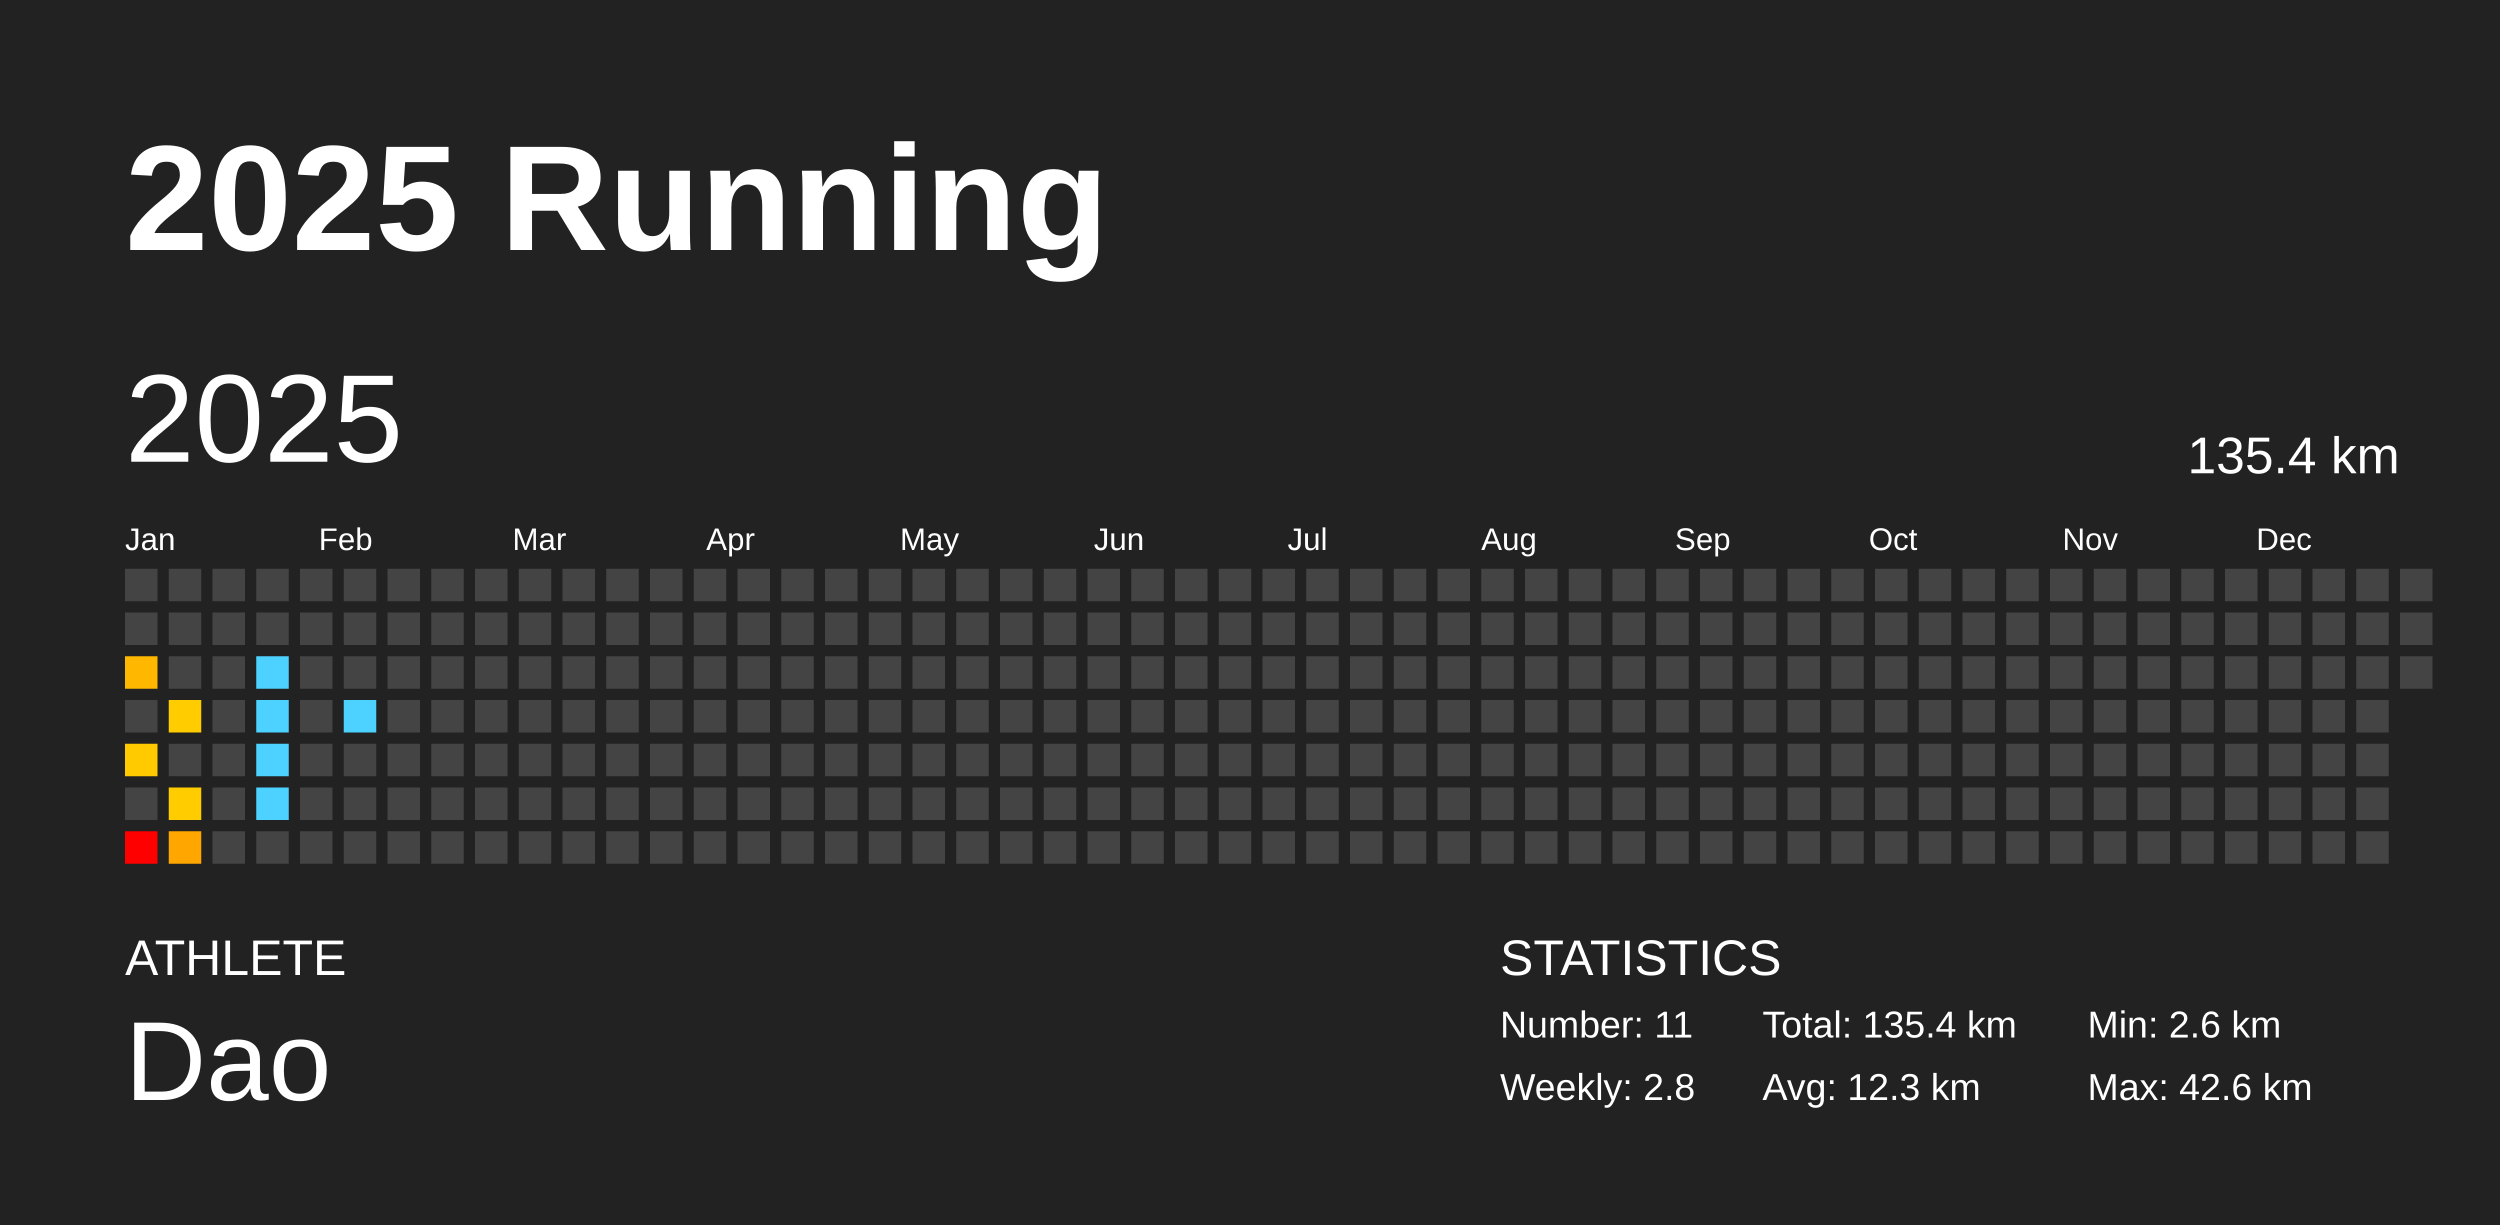
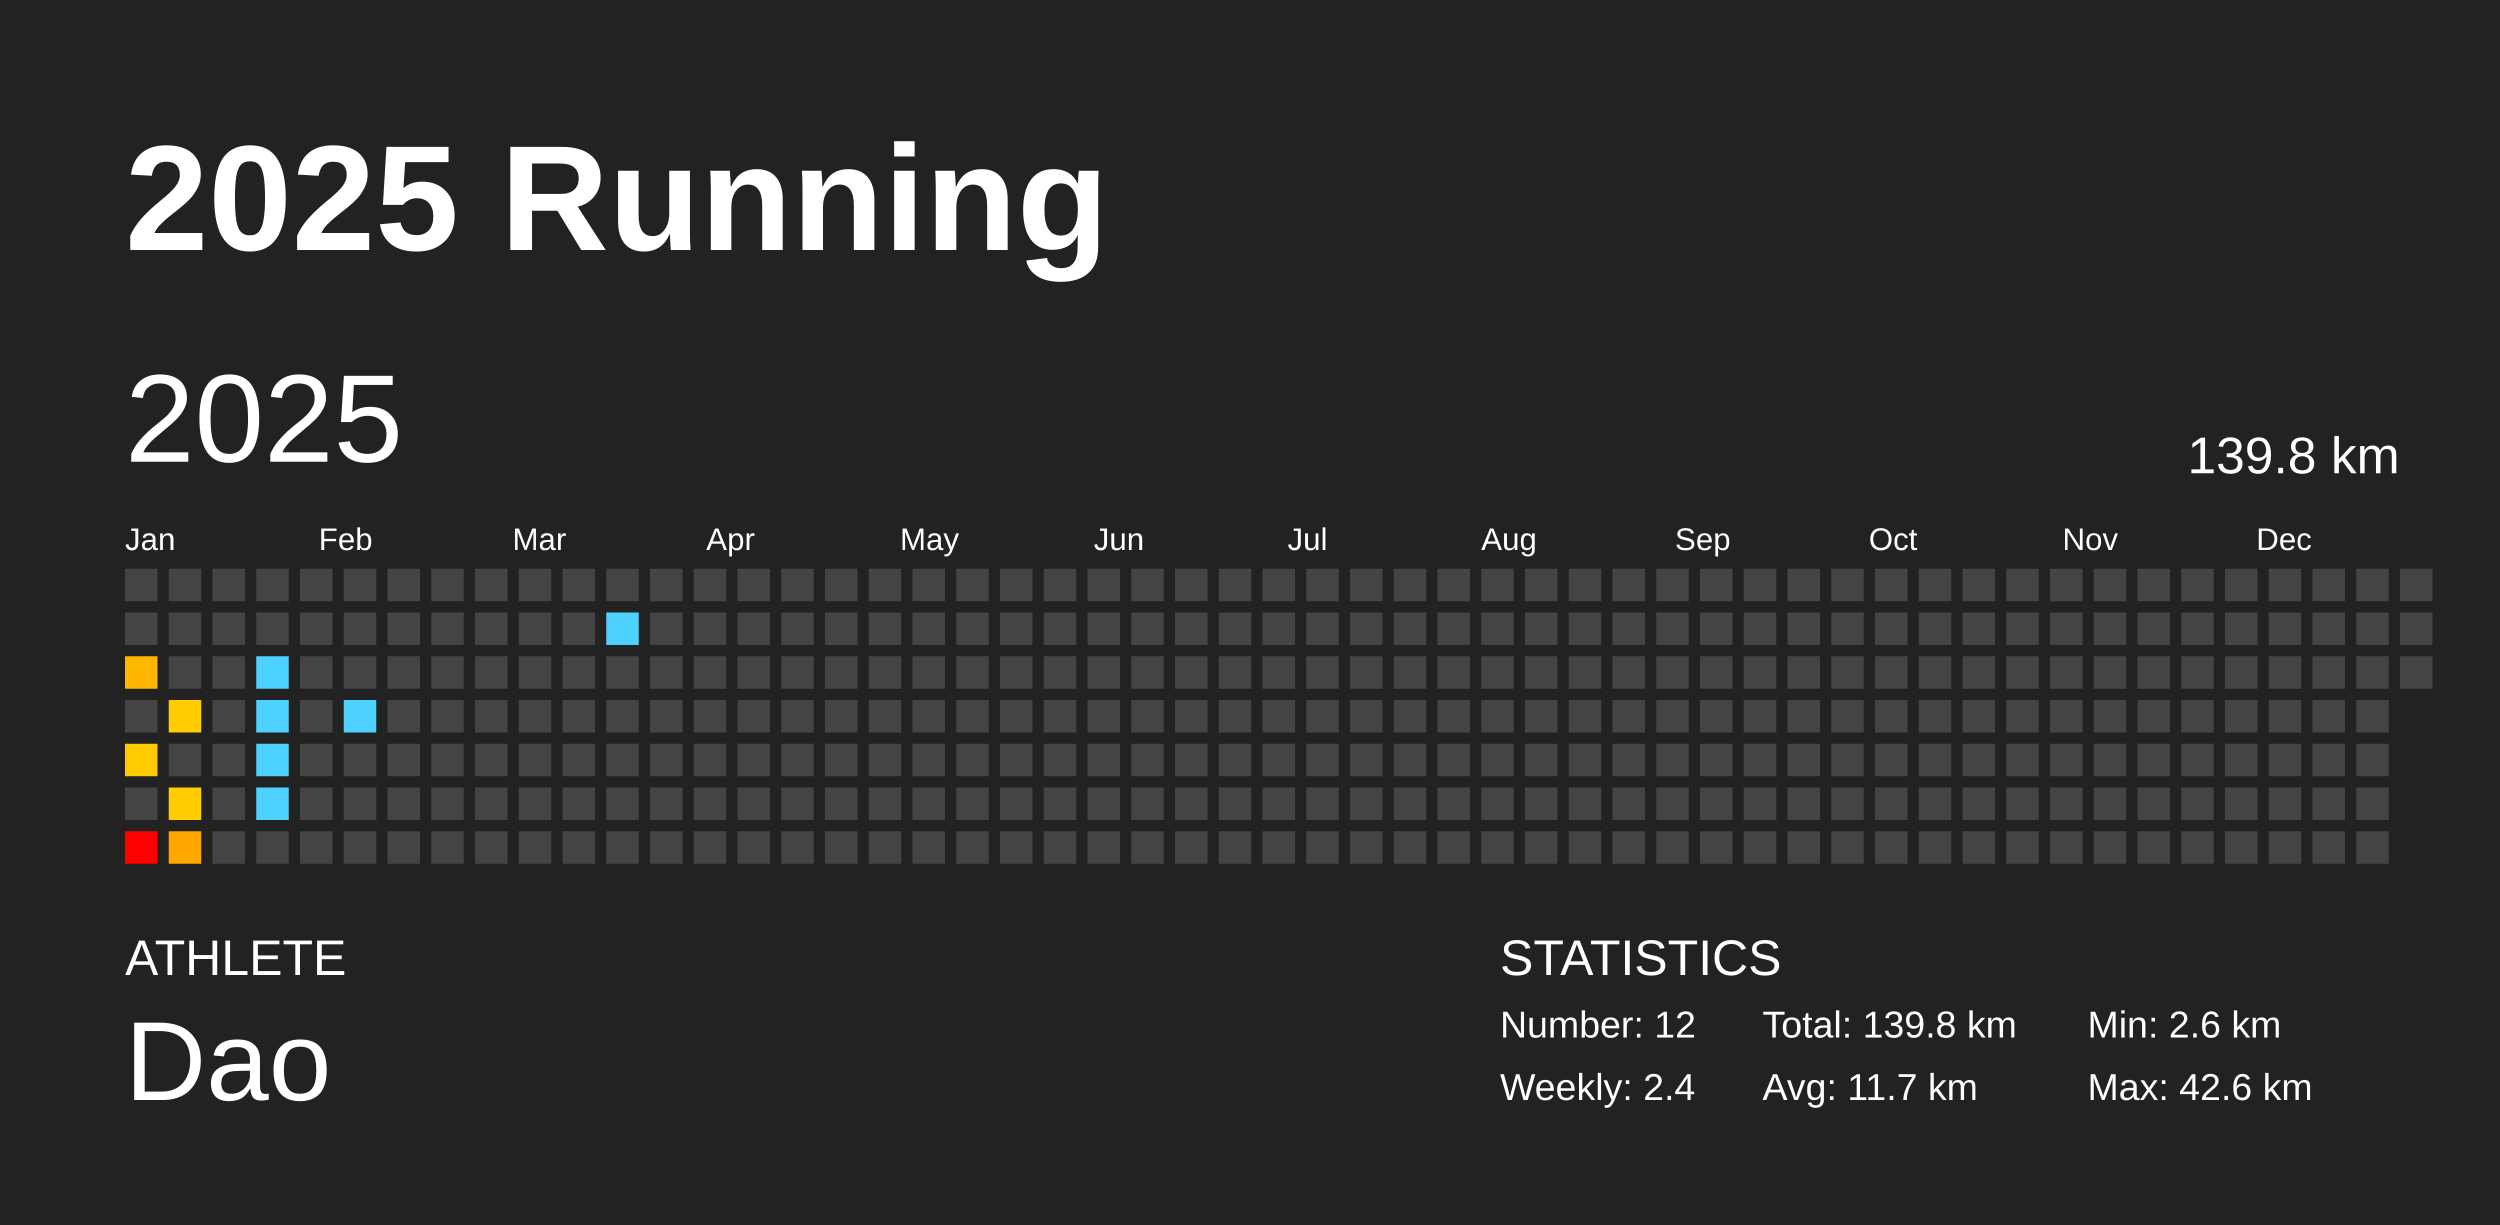
<svg xmlns="http://www.w3.org/2000/svg" baseProfile="full" height="98mm" version="1.1" viewBox="0,0,200,98" width="200mm">
  <defs />
  <rect fill="#222222" height="98" width="200" x="0" y="0" />
  <text fill="#FFFFFF" style="font-size:12px; font-family:Arial; font-weight:bold;" x="10" y="20">2025 Running</text>
  <text fill="#FFFFFF" style="font-size:4px; font-family:Arial" x="10" y="78">ATHLETE</text>
  <text fill="#FFFFFF" style="font-size:9px; font-family:Arial" x="10" y="88">Dao</text>
  <text fill="#FFFFFF" style="font-size:4px; font-family:Arial" x="120" y="78">STATISTICS</text>
-   <text fill="#FFFFFF" style="font-size:3px; font-family:Arial" x="120" y="83">Number: 11</text>
-   <text fill="#FFFFFF" style="font-size:3px; font-family:Arial" x="120" y="88">Weekly: 2.8</text>
-   <text fill="#FFFFFF" style="font-size:3px; font-family:Arial" x="141" y="83">Total: 135.4 km</text>
-   <text fill="#FFFFFF" style="font-size:3px; font-family:Arial" x="141" y="88">Avg: 12.3 km</text>
+   <text fill="#FFFFFF" style="font-size:3px; font-family:Arial" x="120" y="83">Number: 12</text>
+   <text fill="#FFFFFF" style="font-size:3px; font-family:Arial" x="120" y="88">Weekly: 2.4</text>
+   <text fill="#FFFFFF" style="font-size:3px; font-family:Arial" x="141" y="83">Total: 139.8 km</text>
+   <text fill="#FFFFFF" style="font-size:3px; font-family:Arial" x="141" y="88">Avg: 11.7 km</text>
  <text fill="#FFFFFF" style="font-size:3px; font-family:Arial" x="167" y="83">Min: 2.6 km</text>
  <text fill="#FFFFFF" style="font-size:3px; font-family:Arial" x="167" y="88">Max: 42.6 km</text>
  <text dominant-baseline="hanging" fill="#FFFFFF" style="font-size:10.0px; font-family:Arial;" x="10" y="30">2025</text>
-   <text dominant-baseline="hanging" fill="#FFFFFF" style="font-size:4.125px; font-family:Arial;" x="175" y="35">135.4 km</text>
+   <text dominant-baseline="hanging" fill="#FFFFFF" style="font-size:4.125px; font-family:Arial;" x="175" y="35">139.8 km</text>
  <text fill="#FFFFFF" style="font-size:2.5px; font-family:Arial" x="10.0" y="44">Jan</text>
  <text fill="#FFFFFF" style="font-size:2.5px; font-family:Arial" x="25.5" y="44">Feb</text>
  <text fill="#FFFFFF" style="font-size:2.5px; font-family:Arial" x="41.0" y="44">Mar</text>
  <text fill="#FFFFFF" style="font-size:2.5px; font-family:Arial" x="56.5" y="44">Apr</text>
  <text fill="#FFFFFF" style="font-size:2.5px; font-family:Arial" x="72.0" y="44">May</text>
  <text fill="#FFFFFF" style="font-size:2.5px; font-family:Arial" x="87.5" y="44">Jun</text>
  <text fill="#FFFFFF" style="font-size:2.5px; font-family:Arial" x="103.0" y="44">Jul</text>
  <text fill="#FFFFFF" style="font-size:2.5px; font-family:Arial" x="118.5" y="44">Aug</text>
  <text fill="#FFFFFF" style="font-size:2.5px; font-family:Arial" x="134.0" y="44">Sep</text>
  <text fill="#FFFFFF" style="font-size:2.5px; font-family:Arial" x="149.5" y="44">Oct</text>
  <text fill="#FFFFFF" style="font-size:2.5px; font-family:Arial" x="165.0" y="44">Nov</text>
  <text fill="#FFFFFF" style="font-size:2.5px; font-family:Arial" x="180.5" y="44">Dec</text>
  <rect fill="#444444" height="2.6" width="2.6" x="10.0" y="45.5" />
  <rect fill="#444444" height="2.6" width="2.6" x="10.0" y="49.0" />
  <rect fill="#ffb700" height="2.6" width="2.6" x="10.0" y="52.5" />
  <rect fill="#444444" height="2.6" width="2.6" x="10.0" y="56.0" />
  <rect fill="#ffcb00" height="2.6" width="2.6" x="10.0" y="59.5" />
  <rect fill="#444444" height="2.6" width="2.6" x="10.0" y="63.0" />
  <rect fill="red" height="2.6" width="2.6" x="10.0" y="66.5" />
  <rect fill="#444444" height="2.6" width="2.6" x="13.5" y="45.5" />
  <rect fill="#444444" height="2.6" width="2.6" x="13.5" y="49.0" />
  <rect fill="#444444" height="2.6" width="2.6" x="13.5" y="52.5" />
  <rect fill="#ffcc00" height="2.6" width="2.6" x="13.5" y="56.0" />
  <rect fill="#444444" height="2.6" width="2.6" x="13.5" y="59.5" />
  <rect fill="#ffcc00" height="2.6" width="2.6" x="13.5" y="63.0" />
  <rect fill="#ffa600" height="2.6" width="2.6" x="13.5" y="66.5" />
  <rect fill="#444444" height="2.6" width="2.6" x="17.0" y="45.5" />
  <rect fill="#444444" height="2.6" width="2.6" x="17.0" y="49.0" />
  <rect fill="#444444" height="2.6" width="2.6" x="17.0" y="52.5" />
  <rect fill="#444444" height="2.6" width="2.6" x="17.0" y="56.0" />
  <rect fill="#444444" height="2.6" width="2.6" x="17.0" y="59.5" />
  <rect fill="#444444" height="2.6" width="2.6" x="17.0" y="63.0" />
  <rect fill="#444444" height="2.6" width="2.6" x="17.0" y="66.5" />
  <rect fill="#444444" height="2.6" width="2.6" x="20.5" y="45.5" />
  <rect fill="#444444" height="2.6" width="2.6" x="20.5" y="49.0" />
  <rect fill="#4dd2ff" height="2.6" width="2.6" x="20.5" y="52.5" />
  <rect fill="#4dd2ff" height="2.6" width="2.6" x="20.5" y="56.0" />
  <rect fill="#4dd2ff" height="2.6" width="2.6" x="20.5" y="59.5" />
  <rect fill="#4dd2ff" height="2.6" width="2.6" x="20.5" y="63.0" />
  <rect fill="#444444" height="2.6" width="2.6" x="20.5" y="66.5" />
  <rect fill="#444444" height="2.6" width="2.6" x="24.0" y="45.5" />
  <rect fill="#444444" height="2.6" width="2.6" x="24.0" y="49.0" />
  <rect fill="#444444" height="2.6" width="2.6" x="24.0" y="52.5" />
  <rect fill="#444444" height="2.6" width="2.6" x="24.0" y="56.0" />
  <rect fill="#444444" height="2.6" width="2.6" x="24.0" y="59.5" />
  <rect fill="#444444" height="2.6" width="2.6" x="24.0" y="63.0" />
  <rect fill="#444444" height="2.6" width="2.6" x="24.0" y="66.5" />
  <rect fill="#444444" height="2.6" width="2.6" x="27.5" y="45.5" />
  <rect fill="#444444" height="2.6" width="2.6" x="27.5" y="49.0" />
  <rect fill="#444444" height="2.6" width="2.6" x="27.5" y="52.5" />
  <rect fill="#4dd2ff" height="2.6" width="2.6" x="27.5" y="56.0" />
  <rect fill="#444444" height="2.6" width="2.6" x="27.5" y="59.5" />
  <rect fill="#444444" height="2.6" width="2.6" x="27.5" y="63.0" />
  <rect fill="#444444" height="2.6" width="2.6" x="27.5" y="66.5" />
  <rect fill="#444444" height="2.6" width="2.6" x="31.0" y="45.5" />
  <rect fill="#444444" height="2.6" width="2.6" x="31.0" y="49.0" />
  <rect fill="#444444" height="2.6" width="2.6" x="31.0" y="52.5" />
  <rect fill="#444444" height="2.6" width="2.6" x="31.0" y="56.0" />
  <rect fill="#444444" height="2.6" width="2.6" x="31.0" y="59.5" />
  <rect fill="#444444" height="2.6" width="2.6" x="31.0" y="63.0" />
  <rect fill="#444444" height="2.6" width="2.6" x="31.0" y="66.5" />
  <rect fill="#444444" height="2.6" width="2.6" x="34.5" y="45.5" />
  <rect fill="#444444" height="2.6" width="2.6" x="34.5" y="49.0" />
  <rect fill="#444444" height="2.6" width="2.6" x="34.5" y="52.5" />
  <rect fill="#444444" height="2.6" width="2.6" x="34.5" y="56.0" />
  <rect fill="#444444" height="2.6" width="2.6" x="34.5" y="59.5" />
  <rect fill="#444444" height="2.6" width="2.6" x="34.5" y="63.0" />
  <rect fill="#444444" height="2.6" width="2.6" x="34.5" y="66.5" />
  <rect fill="#444444" height="2.6" width="2.6" x="38.0" y="45.5" />
  <rect fill="#444444" height="2.6" width="2.6" x="38.0" y="49.0" />
  <rect fill="#444444" height="2.6" width="2.6" x="38.0" y="52.5" />
  <rect fill="#444444" height="2.6" width="2.6" x="38.0" y="56.0" />
  <rect fill="#444444" height="2.6" width="2.6" x="38.0" y="59.5" />
  <rect fill="#444444" height="2.6" width="2.6" x="38.0" y="63.0" />
  <rect fill="#444444" height="2.6" width="2.6" x="38.0" y="66.5" />
  <rect fill="#444444" height="2.6" width="2.6" x="41.5" y="45.5" />
  <rect fill="#444444" height="2.6" width="2.6" x="41.5" y="49.0" />
  <rect fill="#444444" height="2.6" width="2.6" x="41.5" y="52.5" />
  <rect fill="#444444" height="2.6" width="2.6" x="41.5" y="56.0" />
  <rect fill="#444444" height="2.6" width="2.6" x="41.5" y="59.5" />
  <rect fill="#444444" height="2.6" width="2.6" x="41.5" y="63.0" />
  <rect fill="#444444" height="2.6" width="2.6" x="41.5" y="66.5" />
  <rect fill="#444444" height="2.6" width="2.6" x="45.0" y="45.5" />
  <rect fill="#444444" height="2.6" width="2.6" x="45.0" y="49.0" />
  <rect fill="#444444" height="2.6" width="2.6" x="45.0" y="52.5" />
  <rect fill="#444444" height="2.6" width="2.6" x="45.0" y="56.0" />
  <rect fill="#444444" height="2.6" width="2.6" x="45.0" y="59.5" />
  <rect fill="#444444" height="2.6" width="2.6" x="45.0" y="63.0" />
  <rect fill="#444444" height="2.6" width="2.6" x="45.0" y="66.5" />
  <rect fill="#444444" height="2.6" width="2.6" x="48.5" y="45.5" />
-   <rect fill="#444444" height="2.6" width="2.6" x="48.5" y="49.0" />
+   <rect fill="#4dd2ff" height="2.6" width="2.6" x="48.5" y="49.0" />
  <rect fill="#444444" height="2.6" width="2.6" x="48.5" y="52.5" />
  <rect fill="#444444" height="2.6" width="2.6" x="48.5" y="56.0" />
  <rect fill="#444444" height="2.6" width="2.6" x="48.5" y="59.5" />
  <rect fill="#444444" height="2.6" width="2.6" x="48.5" y="63.0" />
  <rect fill="#444444" height="2.6" width="2.6" x="48.5" y="66.5" />
  <rect fill="#444444" height="2.6" width="2.6" x="52.0" y="45.5" />
  <rect fill="#444444" height="2.6" width="2.6" x="52.0" y="49.0" />
  <rect fill="#444444" height="2.6" width="2.6" x="52.0" y="52.5" />
  <rect fill="#444444" height="2.6" width="2.6" x="52.0" y="56.0" />
  <rect fill="#444444" height="2.6" width="2.6" x="52.0" y="59.5" />
  <rect fill="#444444" height="2.6" width="2.6" x="52.0" y="63.0" />
  <rect fill="#444444" height="2.6" width="2.6" x="52.0" y="66.5" />
  <rect fill="#444444" height="2.6" width="2.6" x="55.5" y="45.5" />
  <rect fill="#444444" height="2.6" width="2.6" x="55.5" y="49.0" />
  <rect fill="#444444" height="2.6" width="2.6" x="55.5" y="52.5" />
  <rect fill="#444444" height="2.6" width="2.6" x="55.5" y="56.0" />
  <rect fill="#444444" height="2.6" width="2.6" x="55.5" y="59.5" />
  <rect fill="#444444" height="2.6" width="2.6" x="55.5" y="63.0" />
  <rect fill="#444444" height="2.6" width="2.6" x="55.5" y="66.5" />
  <rect fill="#444444" height="2.6" width="2.6" x="59.0" y="45.5" />
  <rect fill="#444444" height="2.6" width="2.6" x="59.0" y="49.0" />
  <rect fill="#444444" height="2.6" width="2.6" x="59.0" y="52.5" />
  <rect fill="#444444" height="2.6" width="2.6" x="59.0" y="56.0" />
  <rect fill="#444444" height="2.6" width="2.6" x="59.0" y="59.5" />
  <rect fill="#444444" height="2.6" width="2.6" x="59.0" y="63.0" />
  <rect fill="#444444" height="2.6" width="2.6" x="59.0" y="66.5" />
  <rect fill="#444444" height="2.6" width="2.6" x="62.5" y="45.5" />
  <rect fill="#444444" height="2.6" width="2.6" x="62.5" y="49.0" />
  <rect fill="#444444" height="2.6" width="2.6" x="62.5" y="52.5" />
  <rect fill="#444444" height="2.6" width="2.6" x="62.5" y="56.0" />
  <rect fill="#444444" height="2.6" width="2.6" x="62.5" y="59.5" />
  <rect fill="#444444" height="2.6" width="2.6" x="62.5" y="63.0" />
  <rect fill="#444444" height="2.6" width="2.6" x="62.5" y="66.5" />
  <rect fill="#444444" height="2.6" width="2.6" x="66.0" y="45.5" />
  <rect fill="#444444" height="2.6" width="2.6" x="66.0" y="49.0" />
  <rect fill="#444444" height="2.6" width="2.6" x="66.0" y="52.5" />
  <rect fill="#444444" height="2.6" width="2.6" x="66.0" y="56.0" />
  <rect fill="#444444" height="2.6" width="2.6" x="66.0" y="59.5" />
  <rect fill="#444444" height="2.6" width="2.6" x="66.0" y="63.0" />
  <rect fill="#444444" height="2.6" width="2.6" x="66.0" y="66.5" />
  <rect fill="#444444" height="2.6" width="2.6" x="69.5" y="45.5" />
  <rect fill="#444444" height="2.6" width="2.6" x="69.5" y="49.0" />
  <rect fill="#444444" height="2.6" width="2.6" x="69.5" y="52.5" />
  <rect fill="#444444" height="2.6" width="2.6" x="69.5" y="56.0" />
  <rect fill="#444444" height="2.6" width="2.6" x="69.5" y="59.5" />
  <rect fill="#444444" height="2.6" width="2.6" x="69.5" y="63.0" />
  <rect fill="#444444" height="2.6" width="2.6" x="69.5" y="66.5" />
  <rect fill="#444444" height="2.6" width="2.6" x="73.0" y="45.5" />
  <rect fill="#444444" height="2.6" width="2.6" x="73.0" y="49.0" />
  <rect fill="#444444" height="2.6" width="2.6" x="73.0" y="52.5" />
  <rect fill="#444444" height="2.6" width="2.6" x="73.0" y="56.0" />
  <rect fill="#444444" height="2.6" width="2.6" x="73.0" y="59.5" />
  <rect fill="#444444" height="2.6" width="2.6" x="73.0" y="63.0" />
  <rect fill="#444444" height="2.6" width="2.6" x="73.0" y="66.5" />
  <rect fill="#444444" height="2.6" width="2.6" x="76.5" y="45.5" />
  <rect fill="#444444" height="2.6" width="2.6" x="76.5" y="49.0" />
  <rect fill="#444444" height="2.6" width="2.6" x="76.5" y="52.5" />
  <rect fill="#444444" height="2.6" width="2.6" x="76.5" y="56.0" />
  <rect fill="#444444" height="2.6" width="2.6" x="76.5" y="59.5" />
  <rect fill="#444444" height="2.6" width="2.6" x="76.5" y="63.0" />
  <rect fill="#444444" height="2.6" width="2.6" x="76.5" y="66.5" />
  <rect fill="#444444" height="2.6" width="2.6" x="80.0" y="45.5" />
  <rect fill="#444444" height="2.6" width="2.6" x="80.0" y="49.0" />
  <rect fill="#444444" height="2.6" width="2.6" x="80.0" y="52.5" />
  <rect fill="#444444" height="2.6" width="2.6" x="80.0" y="56.0" />
  <rect fill="#444444" height="2.6" width="2.6" x="80.0" y="59.5" />
  <rect fill="#444444" height="2.6" width="2.6" x="80.0" y="63.0" />
  <rect fill="#444444" height="2.6" width="2.6" x="80.0" y="66.5" />
  <rect fill="#444444" height="2.6" width="2.6" x="83.5" y="45.5" />
  <rect fill="#444444" height="2.6" width="2.6" x="83.5" y="49.0" />
  <rect fill="#444444" height="2.6" width="2.6" x="83.5" y="52.5" />
  <rect fill="#444444" height="2.6" width="2.6" x="83.5" y="56.0" />
  <rect fill="#444444" height="2.6" width="2.6" x="83.5" y="59.5" />
  <rect fill="#444444" height="2.6" width="2.6" x="83.5" y="63.0" />
  <rect fill="#444444" height="2.6" width="2.6" x="83.5" y="66.5" />
  <rect fill="#444444" height="2.6" width="2.6" x="87.0" y="45.5" />
  <rect fill="#444444" height="2.6" width="2.6" x="87.0" y="49.0" />
  <rect fill="#444444" height="2.6" width="2.6" x="87.0" y="52.5" />
  <rect fill="#444444" height="2.6" width="2.6" x="87.0" y="56.0" />
  <rect fill="#444444" height="2.6" width="2.6" x="87.0" y="59.5" />
  <rect fill="#444444" height="2.6" width="2.6" x="87.0" y="63.0" />
  <rect fill="#444444" height="2.6" width="2.6" x="87.0" y="66.5" />
  <rect fill="#444444" height="2.6" width="2.6" x="90.5" y="45.5" />
  <rect fill="#444444" height="2.6" width="2.6" x="90.5" y="49.0" />
  <rect fill="#444444" height="2.6" width="2.6" x="90.5" y="52.5" />
  <rect fill="#444444" height="2.6" width="2.6" x="90.5" y="56.0" />
  <rect fill="#444444" height="2.6" width="2.6" x="90.5" y="59.5" />
  <rect fill="#444444" height="2.6" width="2.6" x="90.5" y="63.0" />
  <rect fill="#444444" height="2.6" width="2.6" x="90.5" y="66.5" />
  <rect fill="#444444" height="2.6" width="2.6" x="94.0" y="45.5" />
  <rect fill="#444444" height="2.6" width="2.6" x="94.0" y="49.0" />
  <rect fill="#444444" height="2.6" width="2.6" x="94.0" y="52.5" />
  <rect fill="#444444" height="2.6" width="2.6" x="94.0" y="56.0" />
  <rect fill="#444444" height="2.6" width="2.6" x="94.0" y="59.5" />
  <rect fill="#444444" height="2.6" width="2.6" x="94.0" y="63.0" />
  <rect fill="#444444" height="2.6" width="2.6" x="94.0" y="66.5" />
  <rect fill="#444444" height="2.6" width="2.6" x="97.5" y="45.5" />
  <rect fill="#444444" height="2.6" width="2.6" x="97.5" y="49.0" />
  <rect fill="#444444" height="2.6" width="2.6" x="97.5" y="52.5" />
  <rect fill="#444444" height="2.6" width="2.6" x="97.5" y="56.0" />
  <rect fill="#444444" height="2.6" width="2.6" x="97.5" y="59.5" />
  <rect fill="#444444" height="2.6" width="2.6" x="97.5" y="63.0" />
  <rect fill="#444444" height="2.6" width="2.6" x="97.5" y="66.5" />
  <rect fill="#444444" height="2.6" width="2.6" x="101.0" y="45.5" />
  <rect fill="#444444" height="2.6" width="2.6" x="101.0" y="49.0" />
  <rect fill="#444444" height="2.6" width="2.6" x="101.0" y="52.5" />
  <rect fill="#444444" height="2.6" width="2.6" x="101.0" y="56.0" />
  <rect fill="#444444" height="2.6" width="2.6" x="101.0" y="59.5" />
  <rect fill="#444444" height="2.6" width="2.6" x="101.0" y="63.0" />
  <rect fill="#444444" height="2.6" width="2.6" x="101.0" y="66.5" />
  <rect fill="#444444" height="2.6" width="2.6" x="104.5" y="45.5" />
  <rect fill="#444444" height="2.6" width="2.6" x="104.5" y="49.0" />
  <rect fill="#444444" height="2.6" width="2.6" x="104.5" y="52.5" />
  <rect fill="#444444" height="2.6" width="2.6" x="104.5" y="56.0" />
  <rect fill="#444444" height="2.6" width="2.6" x="104.5" y="59.5" />
  <rect fill="#444444" height="2.6" width="2.6" x="104.5" y="63.0" />
  <rect fill="#444444" height="2.6" width="2.6" x="104.5" y="66.5" />
  <rect fill="#444444" height="2.6" width="2.6" x="108.0" y="45.5" />
  <rect fill="#444444" height="2.6" width="2.6" x="108.0" y="49.0" />
  <rect fill="#444444" height="2.6" width="2.6" x="108.0" y="52.5" />
  <rect fill="#444444" height="2.6" width="2.6" x="108.0" y="56.0" />
  <rect fill="#444444" height="2.6" width="2.6" x="108.0" y="59.5" />
  <rect fill="#444444" height="2.6" width="2.6" x="108.0" y="63.0" />
  <rect fill="#444444" height="2.6" width="2.6" x="108.0" y="66.5" />
  <rect fill="#444444" height="2.6" width="2.6" x="111.5" y="45.5" />
  <rect fill="#444444" height="2.6" width="2.6" x="111.5" y="49.0" />
  <rect fill="#444444" height="2.6" width="2.6" x="111.5" y="52.5" />
  <rect fill="#444444" height="2.6" width="2.6" x="111.5" y="56.0" />
  <rect fill="#444444" height="2.6" width="2.6" x="111.5" y="59.5" />
  <rect fill="#444444" height="2.6" width="2.6" x="111.5" y="63.0" />
  <rect fill="#444444" height="2.6" width="2.6" x="111.5" y="66.5" />
  <rect fill="#444444" height="2.6" width="2.6" x="115.0" y="45.5" />
  <rect fill="#444444" height="2.6" width="2.6" x="115.0" y="49.0" />
  <rect fill="#444444" height="2.6" width="2.6" x="115.0" y="52.5" />
  <rect fill="#444444" height="2.6" width="2.6" x="115.0" y="56.0" />
  <rect fill="#444444" height="2.6" width="2.6" x="115.0" y="59.5" />
  <rect fill="#444444" height="2.6" width="2.6" x="115.0" y="63.0" />
  <rect fill="#444444" height="2.6" width="2.6" x="115.0" y="66.5" />
  <rect fill="#444444" height="2.6" width="2.6" x="118.5" y="45.5" />
  <rect fill="#444444" height="2.6" width="2.6" x="118.5" y="49.0" />
  <rect fill="#444444" height="2.6" width="2.6" x="118.5" y="52.5" />
  <rect fill="#444444" height="2.6" width="2.6" x="118.5" y="56.0" />
  <rect fill="#444444" height="2.6" width="2.6" x="118.5" y="59.5" />
  <rect fill="#444444" height="2.6" width="2.6" x="118.5" y="63.0" />
  <rect fill="#444444" height="2.6" width="2.6" x="118.5" y="66.5" />
  <rect fill="#444444" height="2.6" width="2.6" x="122.0" y="45.5" />
  <rect fill="#444444" height="2.6" width="2.6" x="122.0" y="49.0" />
  <rect fill="#444444" height="2.6" width="2.6" x="122.0" y="52.5" />
  <rect fill="#444444" height="2.6" width="2.6" x="122.0" y="56.0" />
  <rect fill="#444444" height="2.6" width="2.6" x="122.0" y="59.5" />
  <rect fill="#444444" height="2.6" width="2.6" x="122.0" y="63.0" />
  <rect fill="#444444" height="2.6" width="2.6" x="122.0" y="66.5" />
  <rect fill="#444444" height="2.6" width="2.6" x="125.5" y="45.5" />
  <rect fill="#444444" height="2.6" width="2.6" x="125.5" y="49.0" />
  <rect fill="#444444" height="2.6" width="2.6" x="125.5" y="52.5" />
  <rect fill="#444444" height="2.6" width="2.6" x="125.5" y="56.0" />
  <rect fill="#444444" height="2.6" width="2.6" x="125.5" y="59.5" />
  <rect fill="#444444" height="2.6" width="2.6" x="125.5" y="63.0" />
  <rect fill="#444444" height="2.6" width="2.6" x="125.5" y="66.5" />
  <rect fill="#444444" height="2.6" width="2.6" x="129.0" y="45.5" />
  <rect fill="#444444" height="2.6" width="2.6" x="129.0" y="49.0" />
  <rect fill="#444444" height="2.6" width="2.6" x="129.0" y="52.5" />
  <rect fill="#444444" height="2.6" width="2.6" x="129.0" y="56.0" />
  <rect fill="#444444" height="2.6" width="2.6" x="129.0" y="59.5" />
  <rect fill="#444444" height="2.6" width="2.6" x="129.0" y="63.0" />
  <rect fill="#444444" height="2.6" width="2.6" x="129.0" y="66.5" />
  <rect fill="#444444" height="2.6" width="2.6" x="132.5" y="45.5" />
  <rect fill="#444444" height="2.6" width="2.6" x="132.5" y="49.0" />
  <rect fill="#444444" height="2.6" width="2.6" x="132.5" y="52.5" />
  <rect fill="#444444" height="2.6" width="2.6" x="132.5" y="56.0" />
  <rect fill="#444444" height="2.6" width="2.6" x="132.5" y="59.5" />
  <rect fill="#444444" height="2.6" width="2.6" x="132.5" y="63.0" />
  <rect fill="#444444" height="2.6" width="2.6" x="132.5" y="66.5" />
  <rect fill="#444444" height="2.6" width="2.6" x="136.0" y="45.5" />
  <rect fill="#444444" height="2.6" width="2.6" x="136.0" y="49.0" />
  <rect fill="#444444" height="2.6" width="2.6" x="136.0" y="52.5" />
  <rect fill="#444444" height="2.6" width="2.6" x="136.0" y="56.0" />
  <rect fill="#444444" height="2.6" width="2.6" x="136.0" y="59.5" />
  <rect fill="#444444" height="2.6" width="2.6" x="136.0" y="63.0" />
  <rect fill="#444444" height="2.6" width="2.6" x="136.0" y="66.5" />
  <rect fill="#444444" height="2.6" width="2.6" x="139.5" y="45.5" />
  <rect fill="#444444" height="2.6" width="2.6" x="139.5" y="49.0" />
  <rect fill="#444444" height="2.6" width="2.6" x="139.5" y="52.5" />
  <rect fill="#444444" height="2.6" width="2.6" x="139.5" y="56.0" />
  <rect fill="#444444" height="2.6" width="2.6" x="139.5" y="59.5" />
  <rect fill="#444444" height="2.6" width="2.6" x="139.5" y="63.0" />
  <rect fill="#444444" height="2.6" width="2.6" x="139.5" y="66.5" />
  <rect fill="#444444" height="2.6" width="2.6" x="143.0" y="45.5" />
  <rect fill="#444444" height="2.6" width="2.6" x="143.0" y="49.0" />
  <rect fill="#444444" height="2.6" width="2.6" x="143.0" y="52.5" />
  <rect fill="#444444" height="2.6" width="2.6" x="143.0" y="56.0" />
  <rect fill="#444444" height="2.6" width="2.6" x="143.0" y="59.5" />
  <rect fill="#444444" height="2.6" width="2.6" x="143.0" y="63.0" />
  <rect fill="#444444" height="2.6" width="2.6" x="143.0" y="66.5" />
  <rect fill="#444444" height="2.6" width="2.6" x="146.5" y="45.5" />
  <rect fill="#444444" height="2.6" width="2.6" x="146.5" y="49.0" />
  <rect fill="#444444" height="2.6" width="2.6" x="146.5" y="52.5" />
  <rect fill="#444444" height="2.6" width="2.6" x="146.5" y="56.0" />
  <rect fill="#444444" height="2.6" width="2.6" x="146.5" y="59.5" />
  <rect fill="#444444" height="2.6" width="2.6" x="146.5" y="63.0" />
  <rect fill="#444444" height="2.6" width="2.6" x="146.5" y="66.5" />
  <rect fill="#444444" height="2.6" width="2.6" x="150.0" y="45.5" />
  <rect fill="#444444" height="2.6" width="2.6" x="150.0" y="49.0" />
  <rect fill="#444444" height="2.6" width="2.6" x="150.0" y="52.5" />
  <rect fill="#444444" height="2.6" width="2.6" x="150.0" y="56.0" />
  <rect fill="#444444" height="2.6" width="2.6" x="150.0" y="59.5" />
  <rect fill="#444444" height="2.6" width="2.6" x="150.0" y="63.0" />
  <rect fill="#444444" height="2.6" width="2.6" x="150.0" y="66.5" />
  <rect fill="#444444" height="2.6" width="2.6" x="153.5" y="45.5" />
  <rect fill="#444444" height="2.6" width="2.6" x="153.5" y="49.0" />
  <rect fill="#444444" height="2.6" width="2.6" x="153.5" y="52.5" />
  <rect fill="#444444" height="2.6" width="2.6" x="153.5" y="56.0" />
  <rect fill="#444444" height="2.6" width="2.6" x="153.5" y="59.5" />
  <rect fill="#444444" height="2.6" width="2.6" x="153.5" y="63.0" />
  <rect fill="#444444" height="2.6" width="2.6" x="153.5" y="66.5" />
  <rect fill="#444444" height="2.6" width="2.6" x="157.0" y="45.5" />
  <rect fill="#444444" height="2.6" width="2.6" x="157.0" y="49.0" />
  <rect fill="#444444" height="2.6" width="2.6" x="157.0" y="52.5" />
  <rect fill="#444444" height="2.6" width="2.6" x="157.0" y="56.0" />
  <rect fill="#444444" height="2.6" width="2.6" x="157.0" y="59.5" />
  <rect fill="#444444" height="2.6" width="2.6" x="157.0" y="63.0" />
  <rect fill="#444444" height="2.6" width="2.6" x="157.0" y="66.5" />
  <rect fill="#444444" height="2.6" width="2.6" x="160.5" y="45.5" />
  <rect fill="#444444" height="2.6" width="2.6" x="160.5" y="49.0" />
  <rect fill="#444444" height="2.6" width="2.6" x="160.5" y="52.5" />
  <rect fill="#444444" height="2.6" width="2.6" x="160.5" y="56.0" />
  <rect fill="#444444" height="2.6" width="2.6" x="160.5" y="59.5" />
  <rect fill="#444444" height="2.6" width="2.6" x="160.5" y="63.0" />
  <rect fill="#444444" height="2.6" width="2.6" x="160.5" y="66.5" />
  <rect fill="#444444" height="2.6" width="2.6" x="164.0" y="45.5" />
  <rect fill="#444444" height="2.6" width="2.6" x="164.0" y="49.0" />
  <rect fill="#444444" height="2.6" width="2.6" x="164.0" y="52.5" />
  <rect fill="#444444" height="2.6" width="2.6" x="164.0" y="56.0" />
  <rect fill="#444444" height="2.6" width="2.6" x="164.0" y="59.5" />
  <rect fill="#444444" height="2.6" width="2.6" x="164.0" y="63.0" />
  <rect fill="#444444" height="2.6" width="2.6" x="164.0" y="66.5" />
  <rect fill="#444444" height="2.6" width="2.6" x="167.5" y="45.5" />
  <rect fill="#444444" height="2.6" width="2.6" x="167.5" y="49.0" />
  <rect fill="#444444" height="2.6" width="2.6" x="167.5" y="52.5" />
  <rect fill="#444444" height="2.6" width="2.6" x="167.5" y="56.0" />
  <rect fill="#444444" height="2.6" width="2.6" x="167.5" y="59.5" />
  <rect fill="#444444" height="2.6" width="2.6" x="167.5" y="63.0" />
  <rect fill="#444444" height="2.6" width="2.6" x="167.5" y="66.5" />
  <rect fill="#444444" height="2.6" width="2.6" x="171.0" y="45.5" />
  <rect fill="#444444" height="2.6" width="2.6" x="171.0" y="49.0" />
  <rect fill="#444444" height="2.6" width="2.6" x="171.0" y="52.5" />
  <rect fill="#444444" height="2.6" width="2.6" x="171.0" y="56.0" />
  <rect fill="#444444" height="2.6" width="2.6" x="171.0" y="59.5" />
  <rect fill="#444444" height="2.6" width="2.6" x="171.0" y="63.0" />
  <rect fill="#444444" height="2.6" width="2.6" x="171.0" y="66.5" />
  <rect fill="#444444" height="2.6" width="2.6" x="174.5" y="45.5" />
  <rect fill="#444444" height="2.6" width="2.6" x="174.5" y="49.0" />
  <rect fill="#444444" height="2.6" width="2.6" x="174.5" y="52.5" />
  <rect fill="#444444" height="2.6" width="2.6" x="174.5" y="56.0" />
  <rect fill="#444444" height="2.6" width="2.6" x="174.5" y="59.5" />
  <rect fill="#444444" height="2.6" width="2.6" x="174.5" y="63.0" />
  <rect fill="#444444" height="2.6" width="2.6" x="174.5" y="66.5" />
  <rect fill="#444444" height="2.6" width="2.6" x="178.0" y="45.5" />
  <rect fill="#444444" height="2.6" width="2.6" x="178.0" y="49.0" />
  <rect fill="#444444" height="2.6" width="2.6" x="178.0" y="52.5" />
  <rect fill="#444444" height="2.6" width="2.6" x="178.0" y="56.0" />
  <rect fill="#444444" height="2.6" width="2.6" x="178.0" y="59.5" />
  <rect fill="#444444" height="2.6" width="2.6" x="178.0" y="63.0" />
  <rect fill="#444444" height="2.6" width="2.6" x="178.0" y="66.5" />
  <rect fill="#444444" height="2.6" width="2.6" x="181.5" y="45.5" />
  <rect fill="#444444" height="2.6" width="2.6" x="181.5" y="49.0" />
  <rect fill="#444444" height="2.6" width="2.6" x="181.5" y="52.5" />
  <rect fill="#444444" height="2.6" width="2.6" x="181.5" y="56.0" />
  <rect fill="#444444" height="2.6" width="2.6" x="181.5" y="59.5" />
  <rect fill="#444444" height="2.6" width="2.6" x="181.5" y="63.0" />
  <rect fill="#444444" height="2.6" width="2.6" x="181.5" y="66.5" />
  <rect fill="#444444" height="2.6" width="2.6" x="185.0" y="45.5" />
  <rect fill="#444444" height="2.6" width="2.6" x="185.0" y="49.0" />
  <rect fill="#444444" height="2.6" width="2.6" x="185.0" y="52.5" />
  <rect fill="#444444" height="2.6" width="2.6" x="185.0" y="56.0" />
  <rect fill="#444444" height="2.6" width="2.6" x="185.0" y="59.5" />
  <rect fill="#444444" height="2.6" width="2.6" x="185.0" y="63.0" />
  <rect fill="#444444" height="2.6" width="2.6" x="185.0" y="66.5" />
  <rect fill="#444444" height="2.6" width="2.6" x="188.5" y="45.5" />
  <rect fill="#444444" height="2.6" width="2.6" x="188.5" y="49.0" />
  <rect fill="#444444" height="2.6" width="2.6" x="188.5" y="52.5" />
  <rect fill="#444444" height="2.6" width="2.6" x="188.5" y="56.0" />
  <rect fill="#444444" height="2.6" width="2.6" x="188.5" y="59.5" />
  <rect fill="#444444" height="2.6" width="2.6" x="188.5" y="63.0" />
  <rect fill="#444444" height="2.6" width="2.6" x="188.5" y="66.5" />
  <rect fill="#444444" height="2.6" width="2.6" x="192.0" y="45.5" />
  <rect fill="#444444" height="2.6" width="2.6" x="192.0" y="49.0" />
  <rect fill="#444444" height="2.6" width="2.6" x="192.0" y="52.5" />
</svg>
